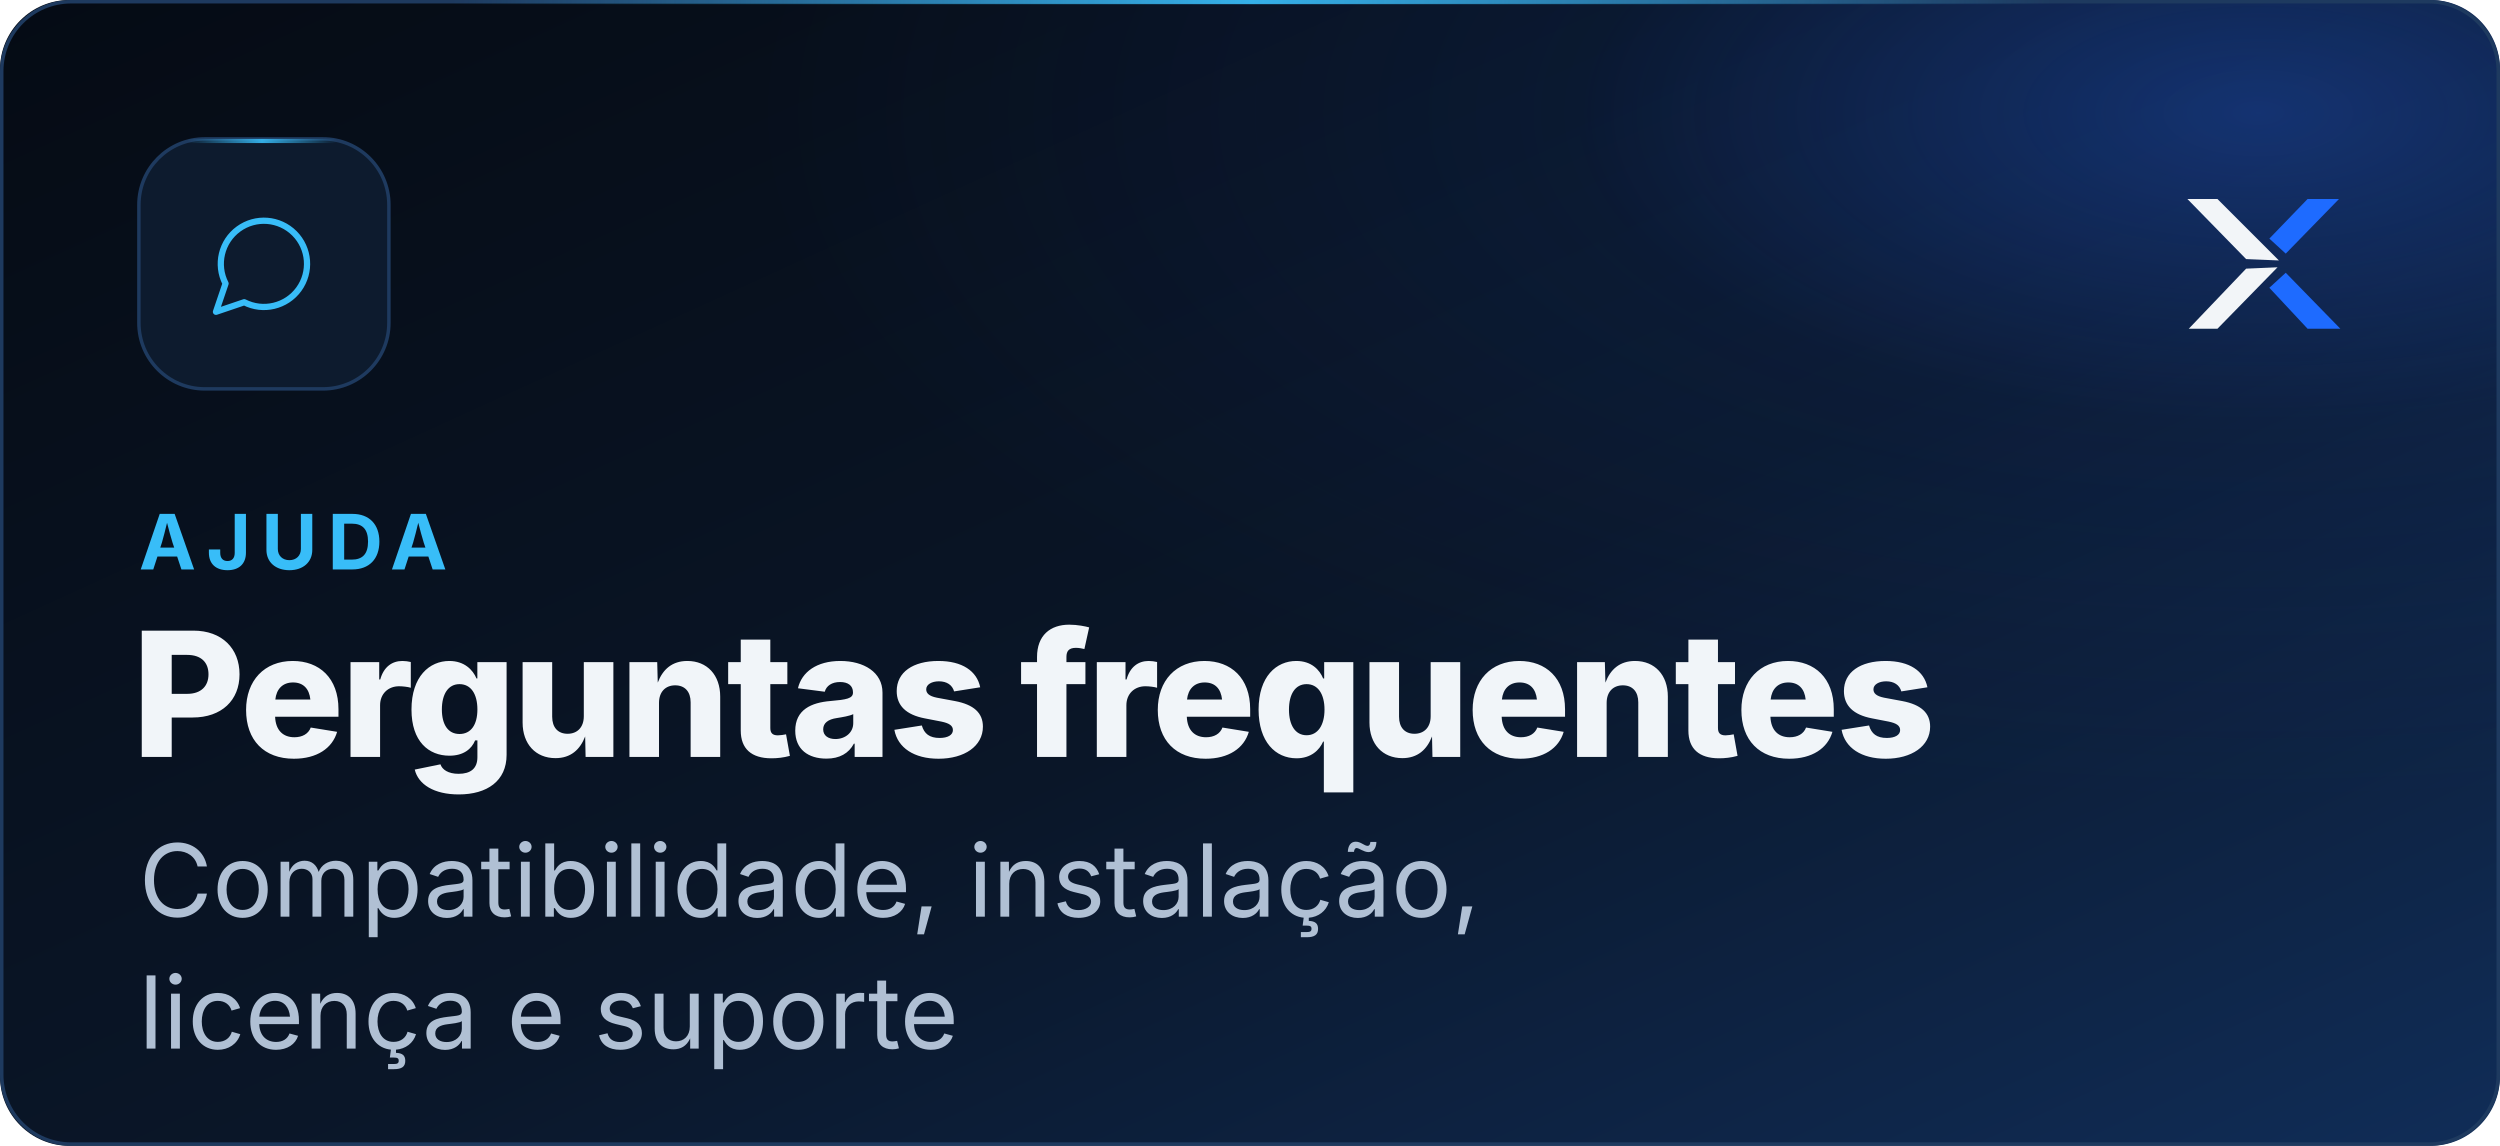
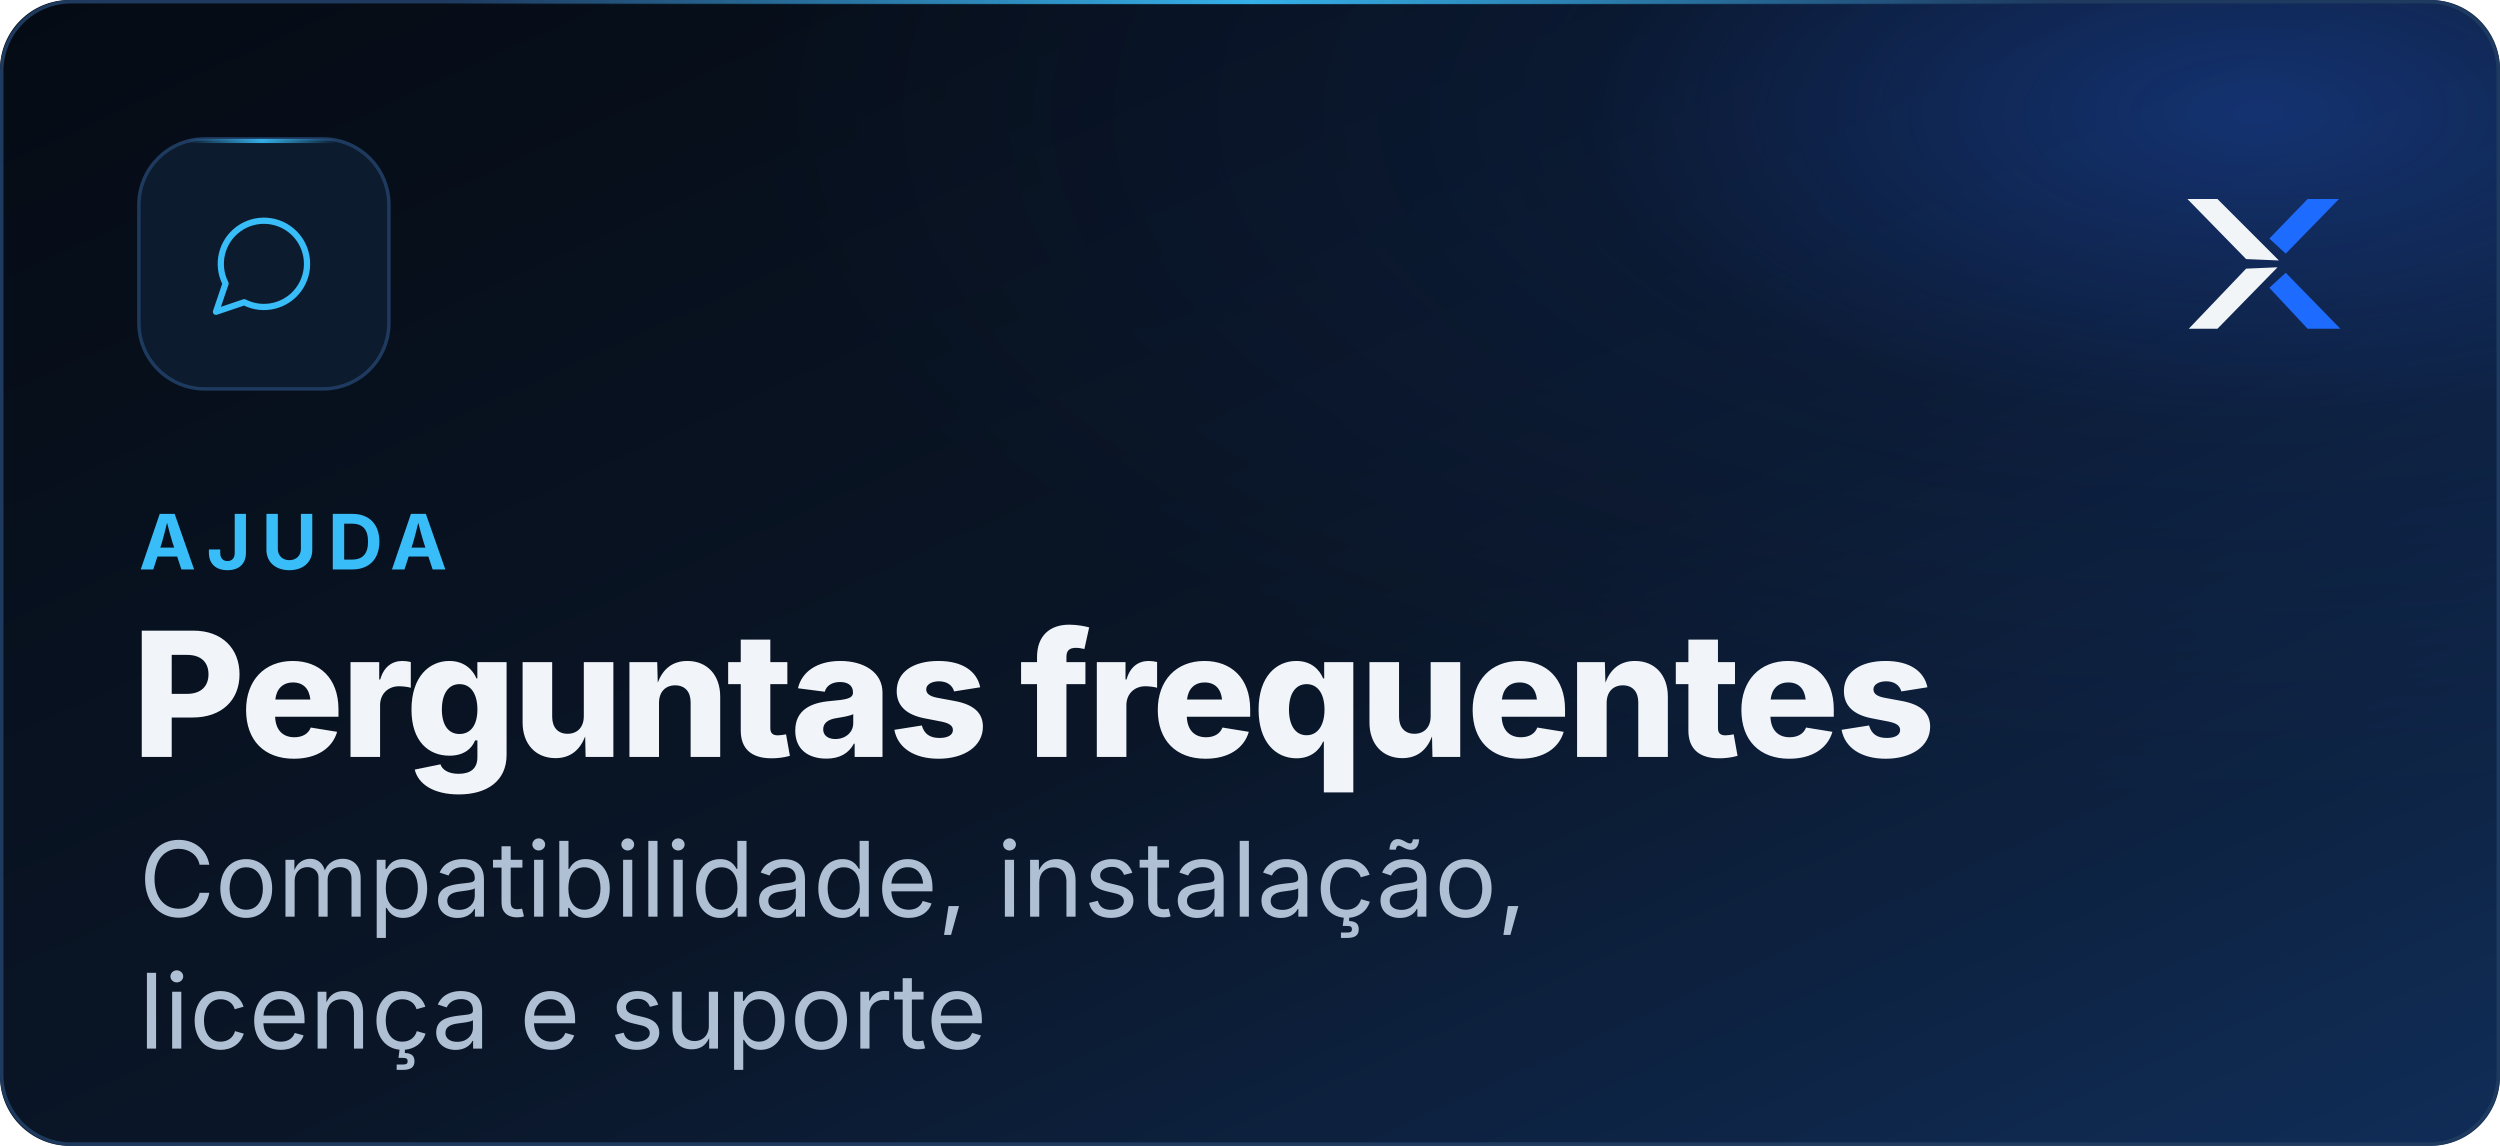
<svg xmlns="http://www.w3.org/2000/svg" width="720" height="330" viewBox="0 0 720 330" role="img" aria-label="Perguntas frequentes — Compatibilidade, instalação, licença e suporte" font-family="'Segoe UI', 'Inter', 'Helvetica Neue', Arial, sans-serif">
  <defs>
    <linearGradient id="bgdmfaq" x1="0" y1="0" x2="1" y2="1">
      <stop offset="0" stop-color="#050B14" />
      <stop offset=".55" stop-color="#0A1628" />
      <stop offset="1" stop-color="#102D58" />
    </linearGradient>
    <radialGradient id="glowdmfaq" cx="0.9" cy="0.1" r=".6">
      <stop offset="0" stop-color="#2563EB" stop-opacity=".38" />
      <stop offset=".45" stop-color="#2563EB" stop-opacity=".08" />
      <stop offset="1" stop-color="#2563EB" stop-opacity="0" />
    </radialGradient>
    <linearGradient id="edgedmfaq" x1="0" y1="0" x2="1" y2="0">
      <stop offset="0" stop-color="#38BDF8" stop-opacity="0" />
      <stop offset=".5" stop-color="#38BDF8" stop-opacity=".9" />
      <stop offset="1" stop-color="#38BDF8" stop-opacity="0" />
    </linearGradient>
    <clipPath id="clipdmfaq">
      <rect width="720" height="330" rx="20" />
    </clipPath>
  </defs>
  <g clip-path="url(#clipdmfaq)">
    <rect width="720" height="330" fill="url(#bgdmfaq)" />
    <rect width="720" height="330" fill="url(#glowdmfaq)" />
  </g>
  <rect x=".5" y=".5" width="719" height="329" rx="20" fill="none" stroke="#1E3A5F" />
  <rect x="130" y="0" width="461" height="1.2" fill="url(#edgedmfaq)" />
  <rect x="40" y="40" width="72" height="72" rx="19" fill="#0D1B2E" stroke="#1E3A5F" />
  <rect x="54" y="40" width="43" height="1.2" fill="url(#edgedmfaq)" />
  <g transform="translate(59.44 59.44) scale(1.38)" fill="none" stroke="#38BDF8" stroke-width="1.30" stroke-linecap="round" stroke-linejoin="round" color="#38BDF8">
    <path d="M7.9 20A9 9 0 1 0 4 16.1L2 22Z" />
  </g>
  <g transform="translate(628 55.34) scale(0.3934)">
    <g fill="#F2F5F8">
      <path d="M 71,55 L 48,56 L 6,100 L 27,100 Z" />
      <path d="M 5,5 L 48,49 L 72,50 L 27,5 Z" />
    </g>
    <g fill="#1E6BFF">
      <path d="M 65,70 L 93,100 L 117,100 L 77,59 Z" />
      <path d="M 116,5 L 93,5 L 65,34 L 77,45 Z" />
    </g>
  </g>
  <text x="40" y="164" fill="#38BDF8" font-size="22" font-weight="700" letter-spacing="3">AJUDA</text>
  <text x="38" y="218" fill="#F1F5F9" font-size="50" font-weight="800" letter-spacing="-1">Perguntas frequentes</text>
-   <text x="40" y="264.0" fill="#B0C0D4" font-size="29" font-weight="400" text-anchor="start">Compatibilidade, instalação,</text>
-   <text x="40" y="302.0" fill="#B0C0D4" font-size="29" font-weight="400" text-anchor="start">licença e suporte</text>
+   <text x="40" y="264.0" fill="#B0C0D4" font-size="30" font-weight="400" text-anchor="start">Compatibilidade, instalação,</text>
+   <text x="40" y="302.0" fill="#B0C0D4" font-size="30" font-weight="400" text-anchor="start">licença e suporte</text>
</svg>
